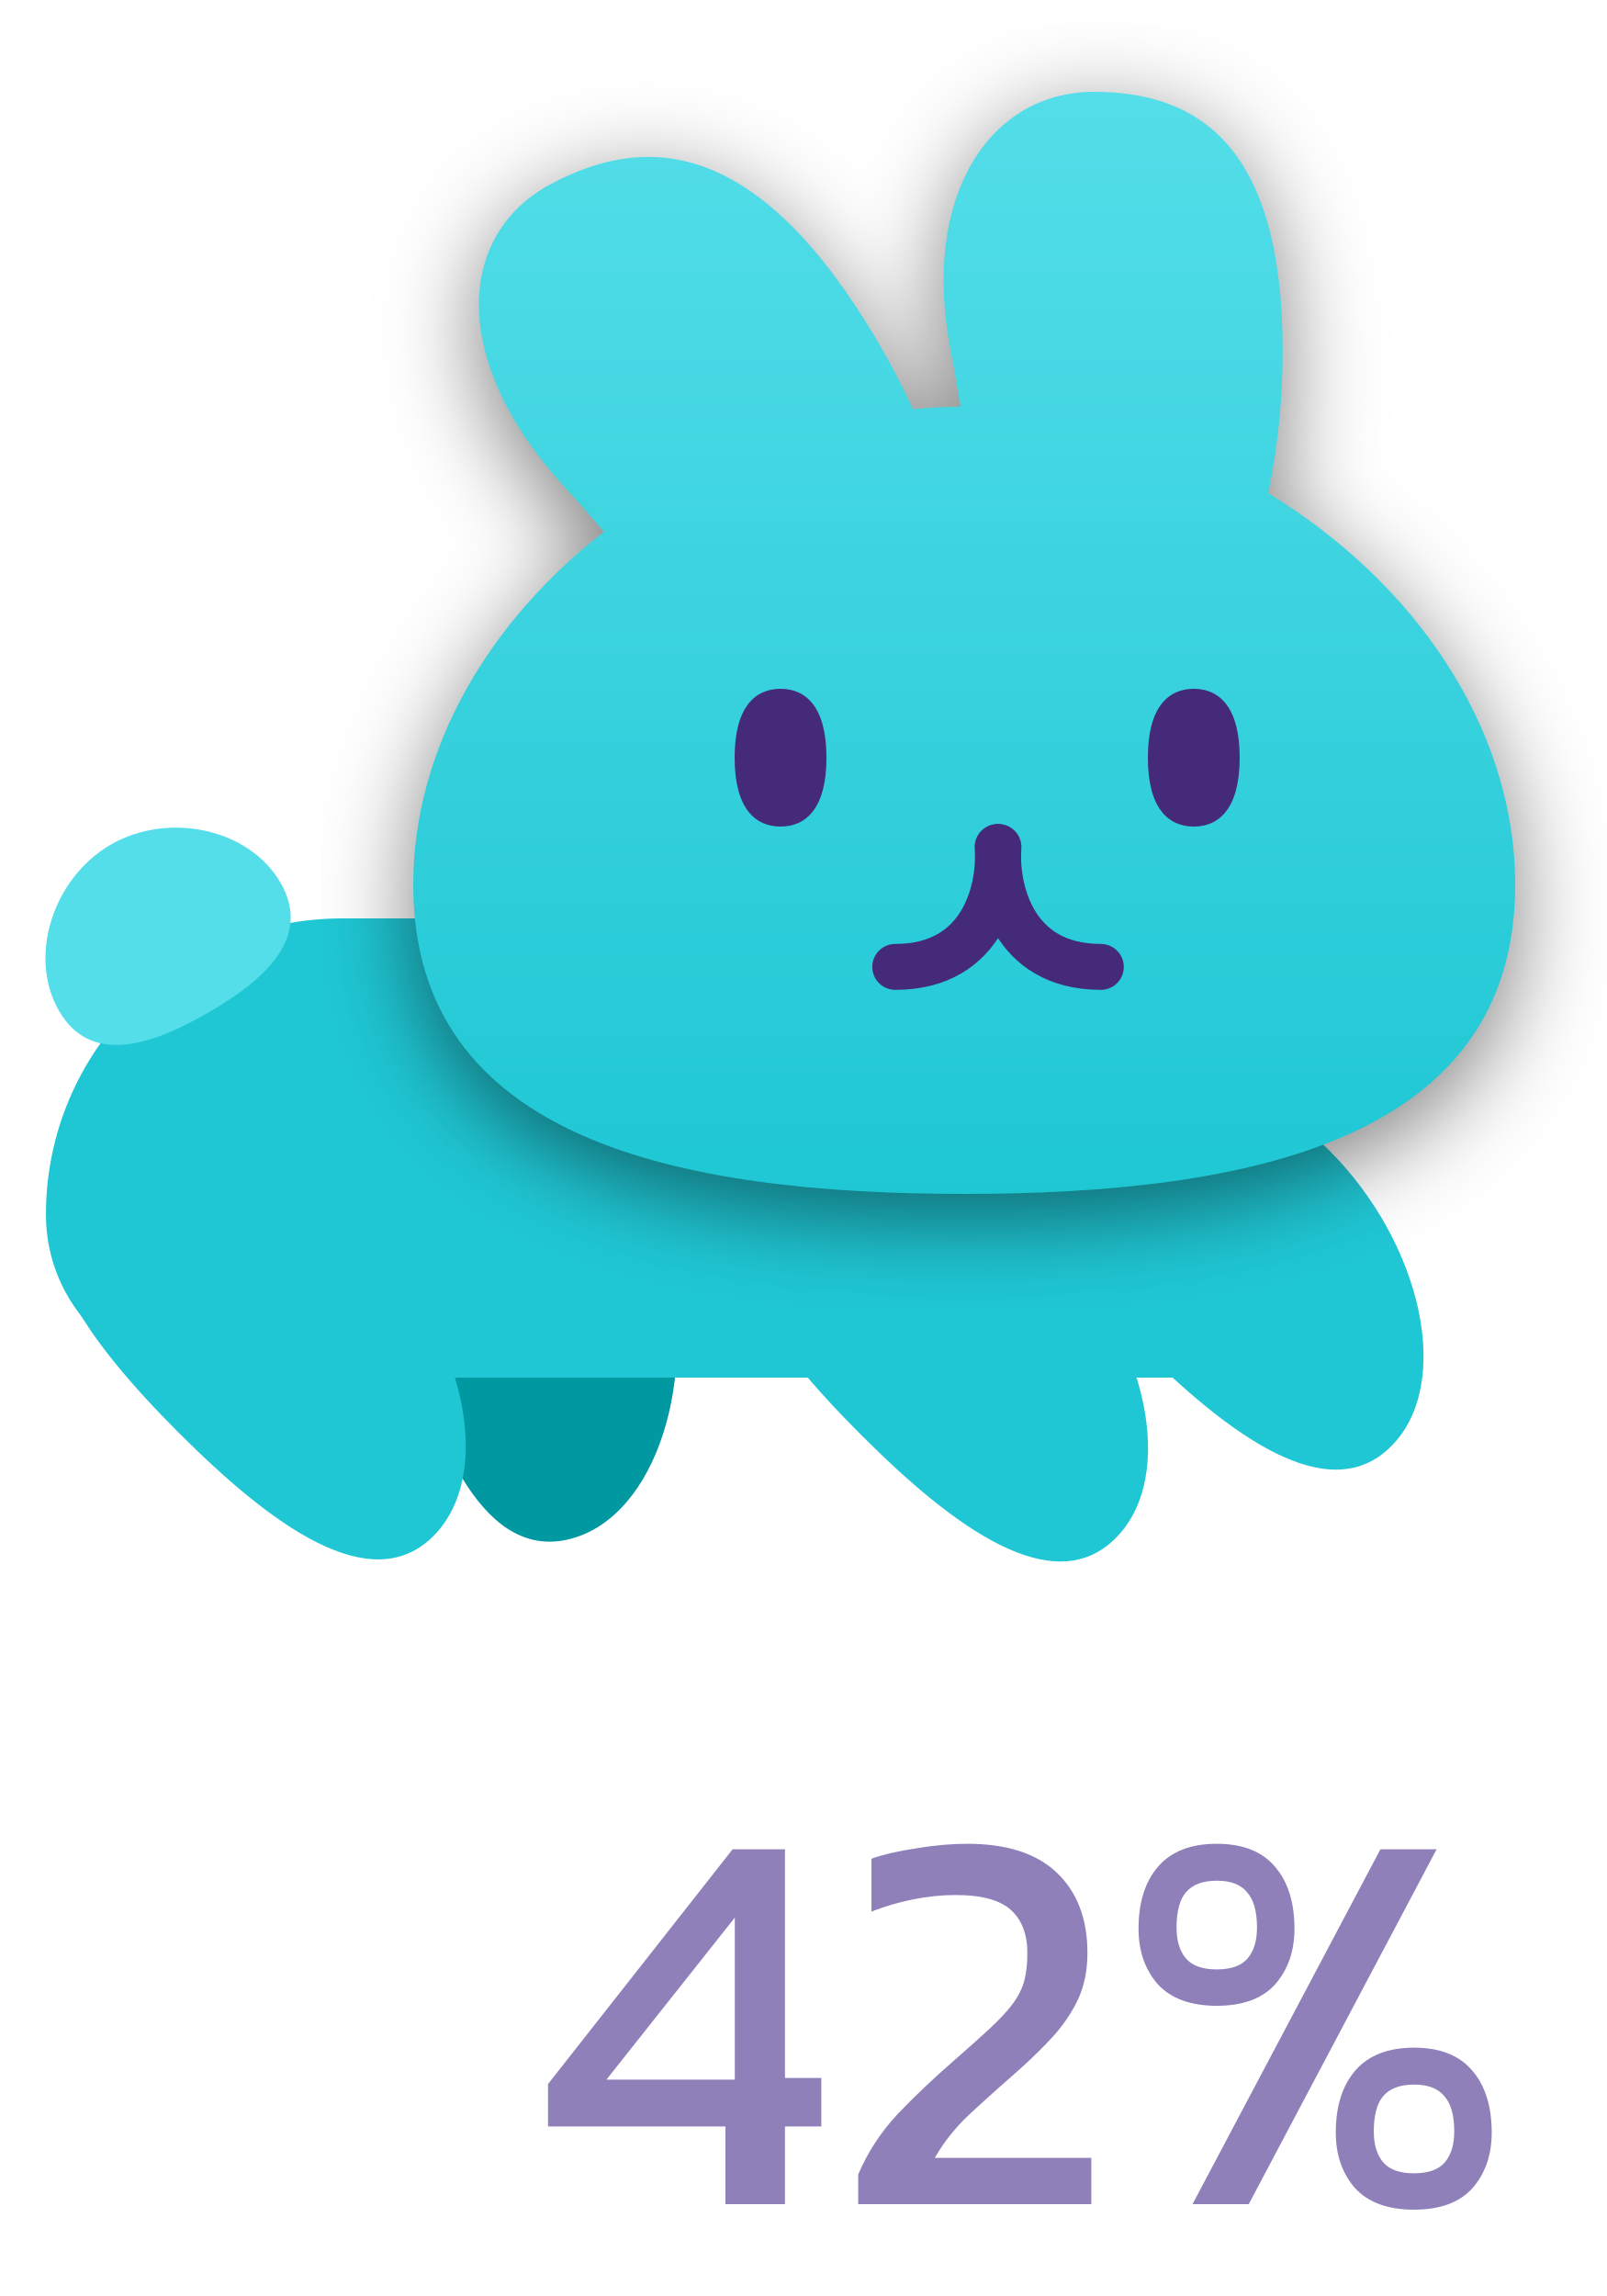
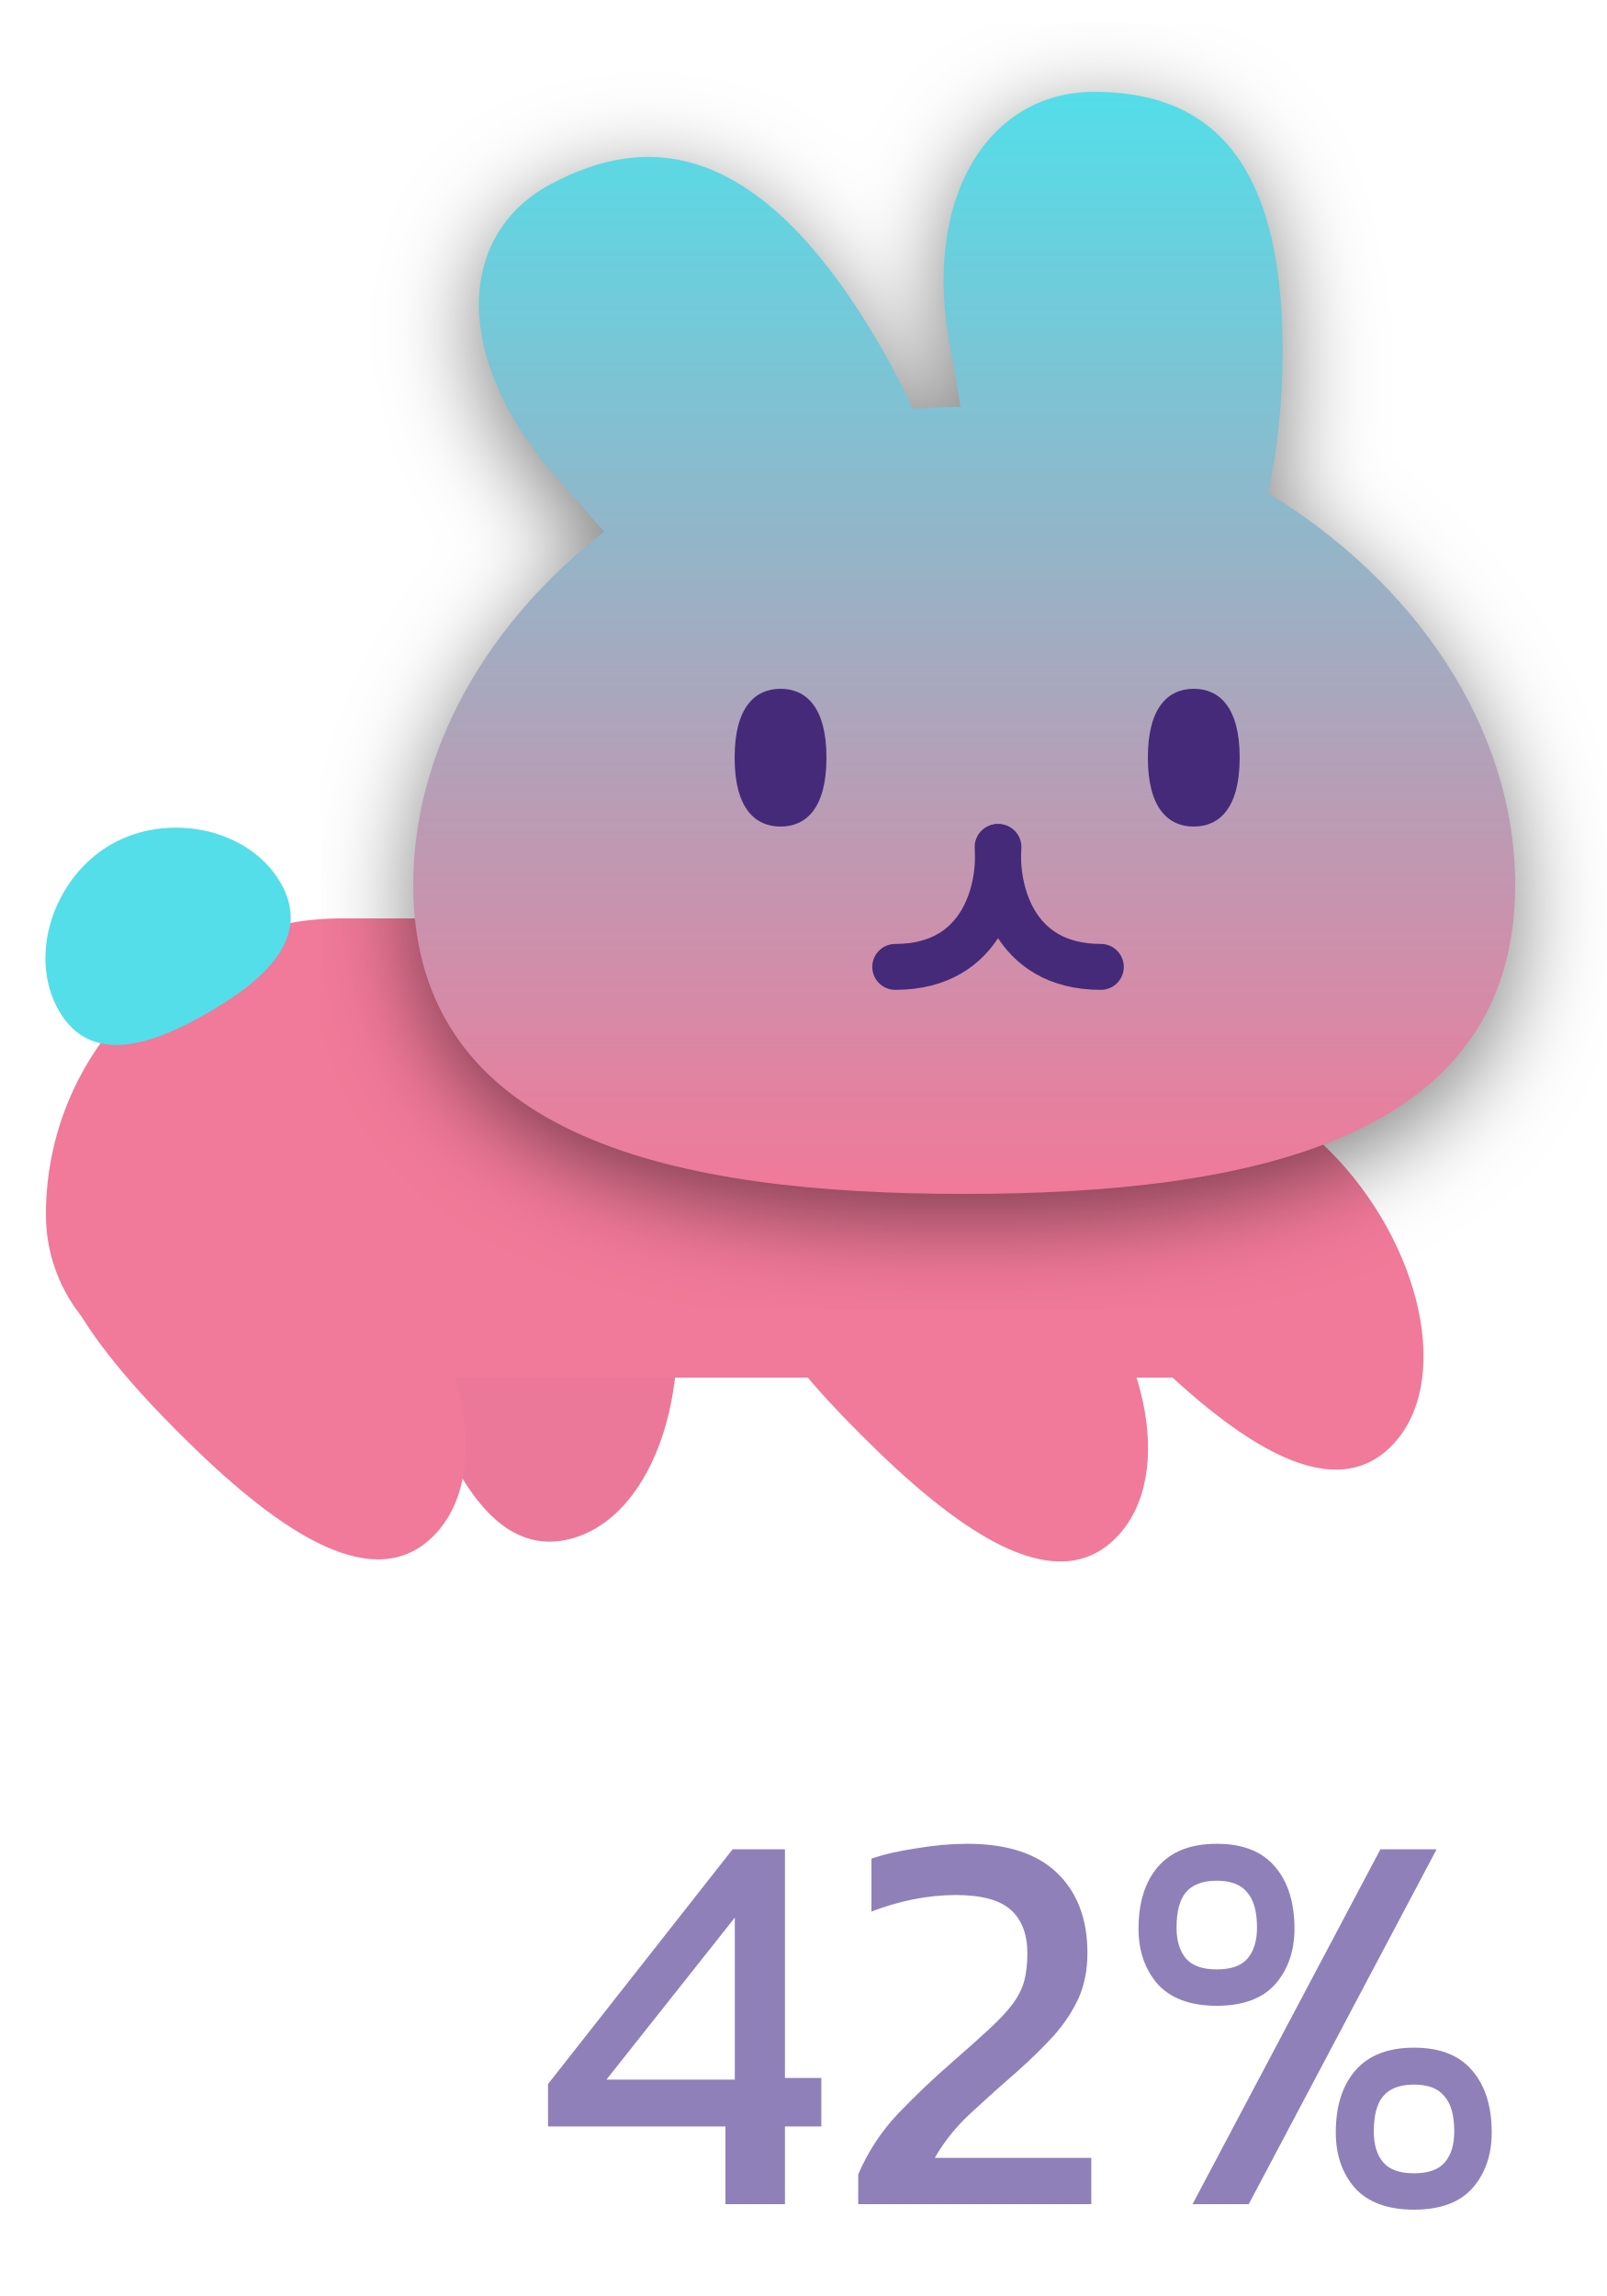
<svg xmlns="http://www.w3.org/2000/svg" width="35" height="50" viewBox="0 0 35 50" fill="none">
-   <path d="M9.588 22.865C7.729 23.363 8.025 26.033 8.764 28.79C9.502 31.546 10.581 34.006 12.44 33.508C14.299 33.01 15.233 30.01 14.495 27.254C13.756 24.498 11.447 22.367 9.588 22.865Z" fill="#0098A1" />
-   <path d="M1 26.452C1 22.889 3.888 20 7.452 20H13V30H4.548C2.589 30 1 28.411 1 26.452Z" fill="#1FC7D4" />
+   <path d="M9.588 22.865C7.729 23.363 8.025 26.033 8.764 28.79C9.502 31.546 10.581 34.006 12.44 33.508C14.299 33.01 15.233 30.01 14.495 27.254C13.756 24.498 11.447 22.367 9.588 22.865Z" fill="#EC7899" />
+   <path d="M1 26.452C1 22.889 3.888 20 7.452 20H13V30H4.548C2.589 30 1 28.411 1 26.452Z" fill="#F17999" />
  <path d="M6.111 19.225C6.797 20.412 5.778 21.334 4.528 22.056C3.278 22.778 1.97 23.199 1.284 22.011C0.599 20.824 1.163 19.115 2.413 18.393C3.663 17.672 5.425 18.037 6.111 19.225Z" fill="#53DEE9" />
-   <path d="M1.647 25.66C0.286 27.021 1.878 29.185 3.895 31.203C5.913 33.221 8.077 34.812 9.438 33.452C10.799 32.091 10.108 29.025 8.091 27.008C6.073 24.99 3.007 24.299 1.647 25.66Z" fill="#1FC7D4" />
-   <rect width="1" height="10" transform="matrix(-1 0 0 1 14 20)" fill="#1FC7D4" />
-   <rect x="9" y="20" width="17" height="10" fill="#1FC7D4" />
-   <path d="M16.507 25.706C15.146 27.067 16.738 29.231 18.756 31.249C20.773 33.267 22.938 34.858 24.298 33.497C25.659 32.137 24.968 29.071 22.951 27.053C20.933 25.036 17.868 24.345 16.507 25.706Z" fill="#1FC7D4" />
-   <path d="M22.507 23.706C21.146 25.067 22.738 27.231 24.756 29.249C26.773 31.267 28.938 32.858 30.298 31.497C31.659 30.137 30.968 27.071 28.951 25.053C26.933 23.036 23.868 22.345 22.507 23.706Z" fill="#1FC7D4" />
+   <path d="M1.647 25.66C0.286 27.021 1.878 29.185 3.895 31.203C5.913 33.221 8.077 34.812 9.438 33.452C10.799 32.091 10.108 29.025 8.091 27.008C6.073 24.99 3.007 24.299 1.647 25.66Z" fill="#F17999" />
+   <rect width="1" height="10" transform="matrix(-1 0 0 1 14 20)" fill="#F17999" />
+   <rect x="9" y="20" width="17" height="10" fill="#F17999" />
+   <path d="M16.507 25.706C15.146 27.067 16.738 29.231 18.756 31.249C20.773 33.267 22.938 34.858 24.298 33.497C25.659 32.137 24.968 29.071 22.951 27.053C20.933 25.036 17.868 24.345 16.507 25.706Z" fill="#F17999" />
+   <path d="M22.507 23.706C21.146 25.067 22.738 27.231 24.756 29.249C26.773 31.267 28.938 32.858 30.298 31.497C31.659 30.137 30.968 27.071 28.951 25.053C26.933 23.036 23.868 22.345 22.507 23.706Z" fill="#F17999" />
  <g filter="url(#filter0_d)">
    <path fill-rule="evenodd" clip-rule="evenodd" d="M20.705 7.634C20.781 8.027 20.852 8.438 20.919 8.857C20.573 8.86 20.227 8.877 19.884 8.909C19.603 8.295 19.269 7.672 18.884 7.053C16.396 3.051 14.062 2.901 11.989 4.013C9.915 5.124 9.811 7.896 12.283 10.592C12.57 10.905 12.863 11.238 13.157 11.58C10.66 13.516 9 16.291 9 19.27C9 24.829 14.785 26 21 26C27.215 26 33 24.829 33 19.27C33 15.828 30.784 12.658 27.621 10.741C27.824 9.785 27.936 8.735 27.936 7.634C27.936 3.172 26.095 2 23.824 2C21.553 2 20.051 4.271 20.705 7.634Z" fill="url(#paint0_linear)" />
  </g>
  <path d="M21.728 18.445C21.796 19.315 21.445 21.056 19.498 21.056" stroke="#452A7A" stroke-linecap="round" />
  <path d="M21.746 18.445C21.678 19.315 22.03 21.056 23.976 21.056" stroke="#452A7A" stroke-linecap="round" />
  <path d="M18 16.5C18 17.605 17.552 18 17 18C16.448 18 16 17.605 16 16.5C16 15.395 16.448 15 17 15C17.552 15 18 15.395 18 16.5Z" fill="#452A7A" />
  <path d="M27 16.5C27 17.605 26.552 18 26 18C25.448 18 25 17.605 25 16.5C25 15.395 25.448 15 26 15C26.552 15 27 15.395 27 16.5Z" fill="#452A7A" />
  <path d="M15.8 48V46.308H11.936V45.384L15.956 40.272H17.096V45.252H17.888V46.308H17.096V48H15.8ZM13.208 45.288H16.004V41.76L13.208 45.288ZM18.692 48V47.352C18.9 46.864 19.188 46.424 19.556 46.032C19.932 45.64 20.332 45.26 20.756 44.892C21.076 44.612 21.34 44.376 21.548 44.184C21.764 43.984 21.932 43.804 22.052 43.644C22.172 43.484 22.256 43.32 22.304 43.152C22.352 42.976 22.376 42.772 22.376 42.54C22.376 42.124 22.256 41.808 22.016 41.592C21.776 41.376 21.376 41.268 20.816 41.268C20.512 41.268 20.2 41.3 19.88 41.364C19.568 41.428 19.268 41.516 18.98 41.628V40.476C19.26 40.38 19.592 40.304 19.976 40.248C20.36 40.184 20.724 40.152 21.068 40.152C21.932 40.152 22.584 40.364 23.024 40.788C23.464 41.212 23.684 41.792 23.684 42.528C23.684 42.896 23.62 43.224 23.492 43.512C23.364 43.792 23.188 44.06 22.964 44.316C22.74 44.564 22.48 44.82 22.184 45.084C21.816 45.404 21.468 45.716 21.14 46.02C20.82 46.316 20.56 46.64 20.36 46.992H23.768V48H18.692ZM26.501 43.68C25.933 43.68 25.505 43.524 25.217 43.212C24.937 42.892 24.797 42.488 24.797 42C24.797 41.432 24.937 40.984 25.217 40.656C25.505 40.32 25.933 40.152 26.501 40.152C27.069 40.152 27.493 40.32 27.773 40.656C28.053 40.984 28.193 41.432 28.193 42C28.193 42.488 28.053 42.892 27.773 43.212C27.493 43.524 27.069 43.68 26.501 43.68ZM25.973 48L30.065 40.272H31.289L27.197 48H25.973ZM26.501 42.888C26.813 42.888 27.037 42.808 27.173 42.648C27.309 42.488 27.377 42.264 27.377 41.976C27.377 41.624 27.305 41.368 27.161 41.208C27.025 41.04 26.805 40.956 26.501 40.956C26.197 40.956 25.973 41.04 25.829 41.208C25.693 41.368 25.625 41.624 25.625 41.976C25.625 42.264 25.693 42.488 25.829 42.648C25.965 42.808 26.189 42.888 26.501 42.888ZM30.797 48.12C30.229 48.12 29.801 47.964 29.513 47.652C29.233 47.332 29.093 46.928 29.093 46.44C29.093 45.872 29.233 45.424 29.513 45.096C29.801 44.76 30.229 44.592 30.797 44.592C31.365 44.592 31.789 44.76 32.069 45.096C32.349 45.424 32.489 45.872 32.489 46.44C32.489 46.928 32.349 47.332 32.069 47.652C31.789 47.964 31.365 48.12 30.797 48.12ZM30.797 47.328C31.109 47.328 31.333 47.248 31.469 47.088C31.605 46.928 31.673 46.704 31.673 46.416C31.673 46.064 31.601 45.808 31.457 45.648C31.321 45.48 31.101 45.396 30.797 45.396C30.493 45.396 30.269 45.48 30.125 45.648C29.989 45.808 29.921 46.064 29.921 46.416C29.921 46.704 29.989 46.928 30.125 47.088C30.261 47.248 30.485 47.328 30.797 47.328Z" fill="#8F80BA" />
  <defs>
    <filter id="filter0_d" x="7" y="0.5" width="28" height="28" filterUnits="userSpaceOnUse" color-interpolation-filters="sRGB">
      <feFlood flood-opacity="0" result="BackgroundImageFix" />
      <feColorMatrix in="SourceAlpha" type="matrix" values="0 0 0 0 0 0 0 0 0 0 0 0 0 0 0 0 0 0 127 0" />
      <feOffset dy="0.5" />
      <feGaussianBlur stdDeviation="1" />
      <feColorMatrix type="matrix" values="0 0 0 0 0 0 0 0 0 0 0 0 0 0 0 0 0 0 0.5 0" />
      <feBlend mode="normal" in2="BackgroundImageFix" result="effect1_dropShadow" />
      <feBlend mode="normal" in="SourceGraphic" in2="effect1_dropShadow" result="shape" />
    </filter>
    <linearGradient id="paint0_linear" x1="21" y1="2" x2="21" y2="26" gradientUnits="userSpaceOnUse">
      <stop stop-color="#53DEE9" />
-       <stop offset="1" stop-color="#1FC7D4" />
+       <stop offset="1" stop-color="#F17999" />
    </linearGradient>
  </defs>
</svg>
